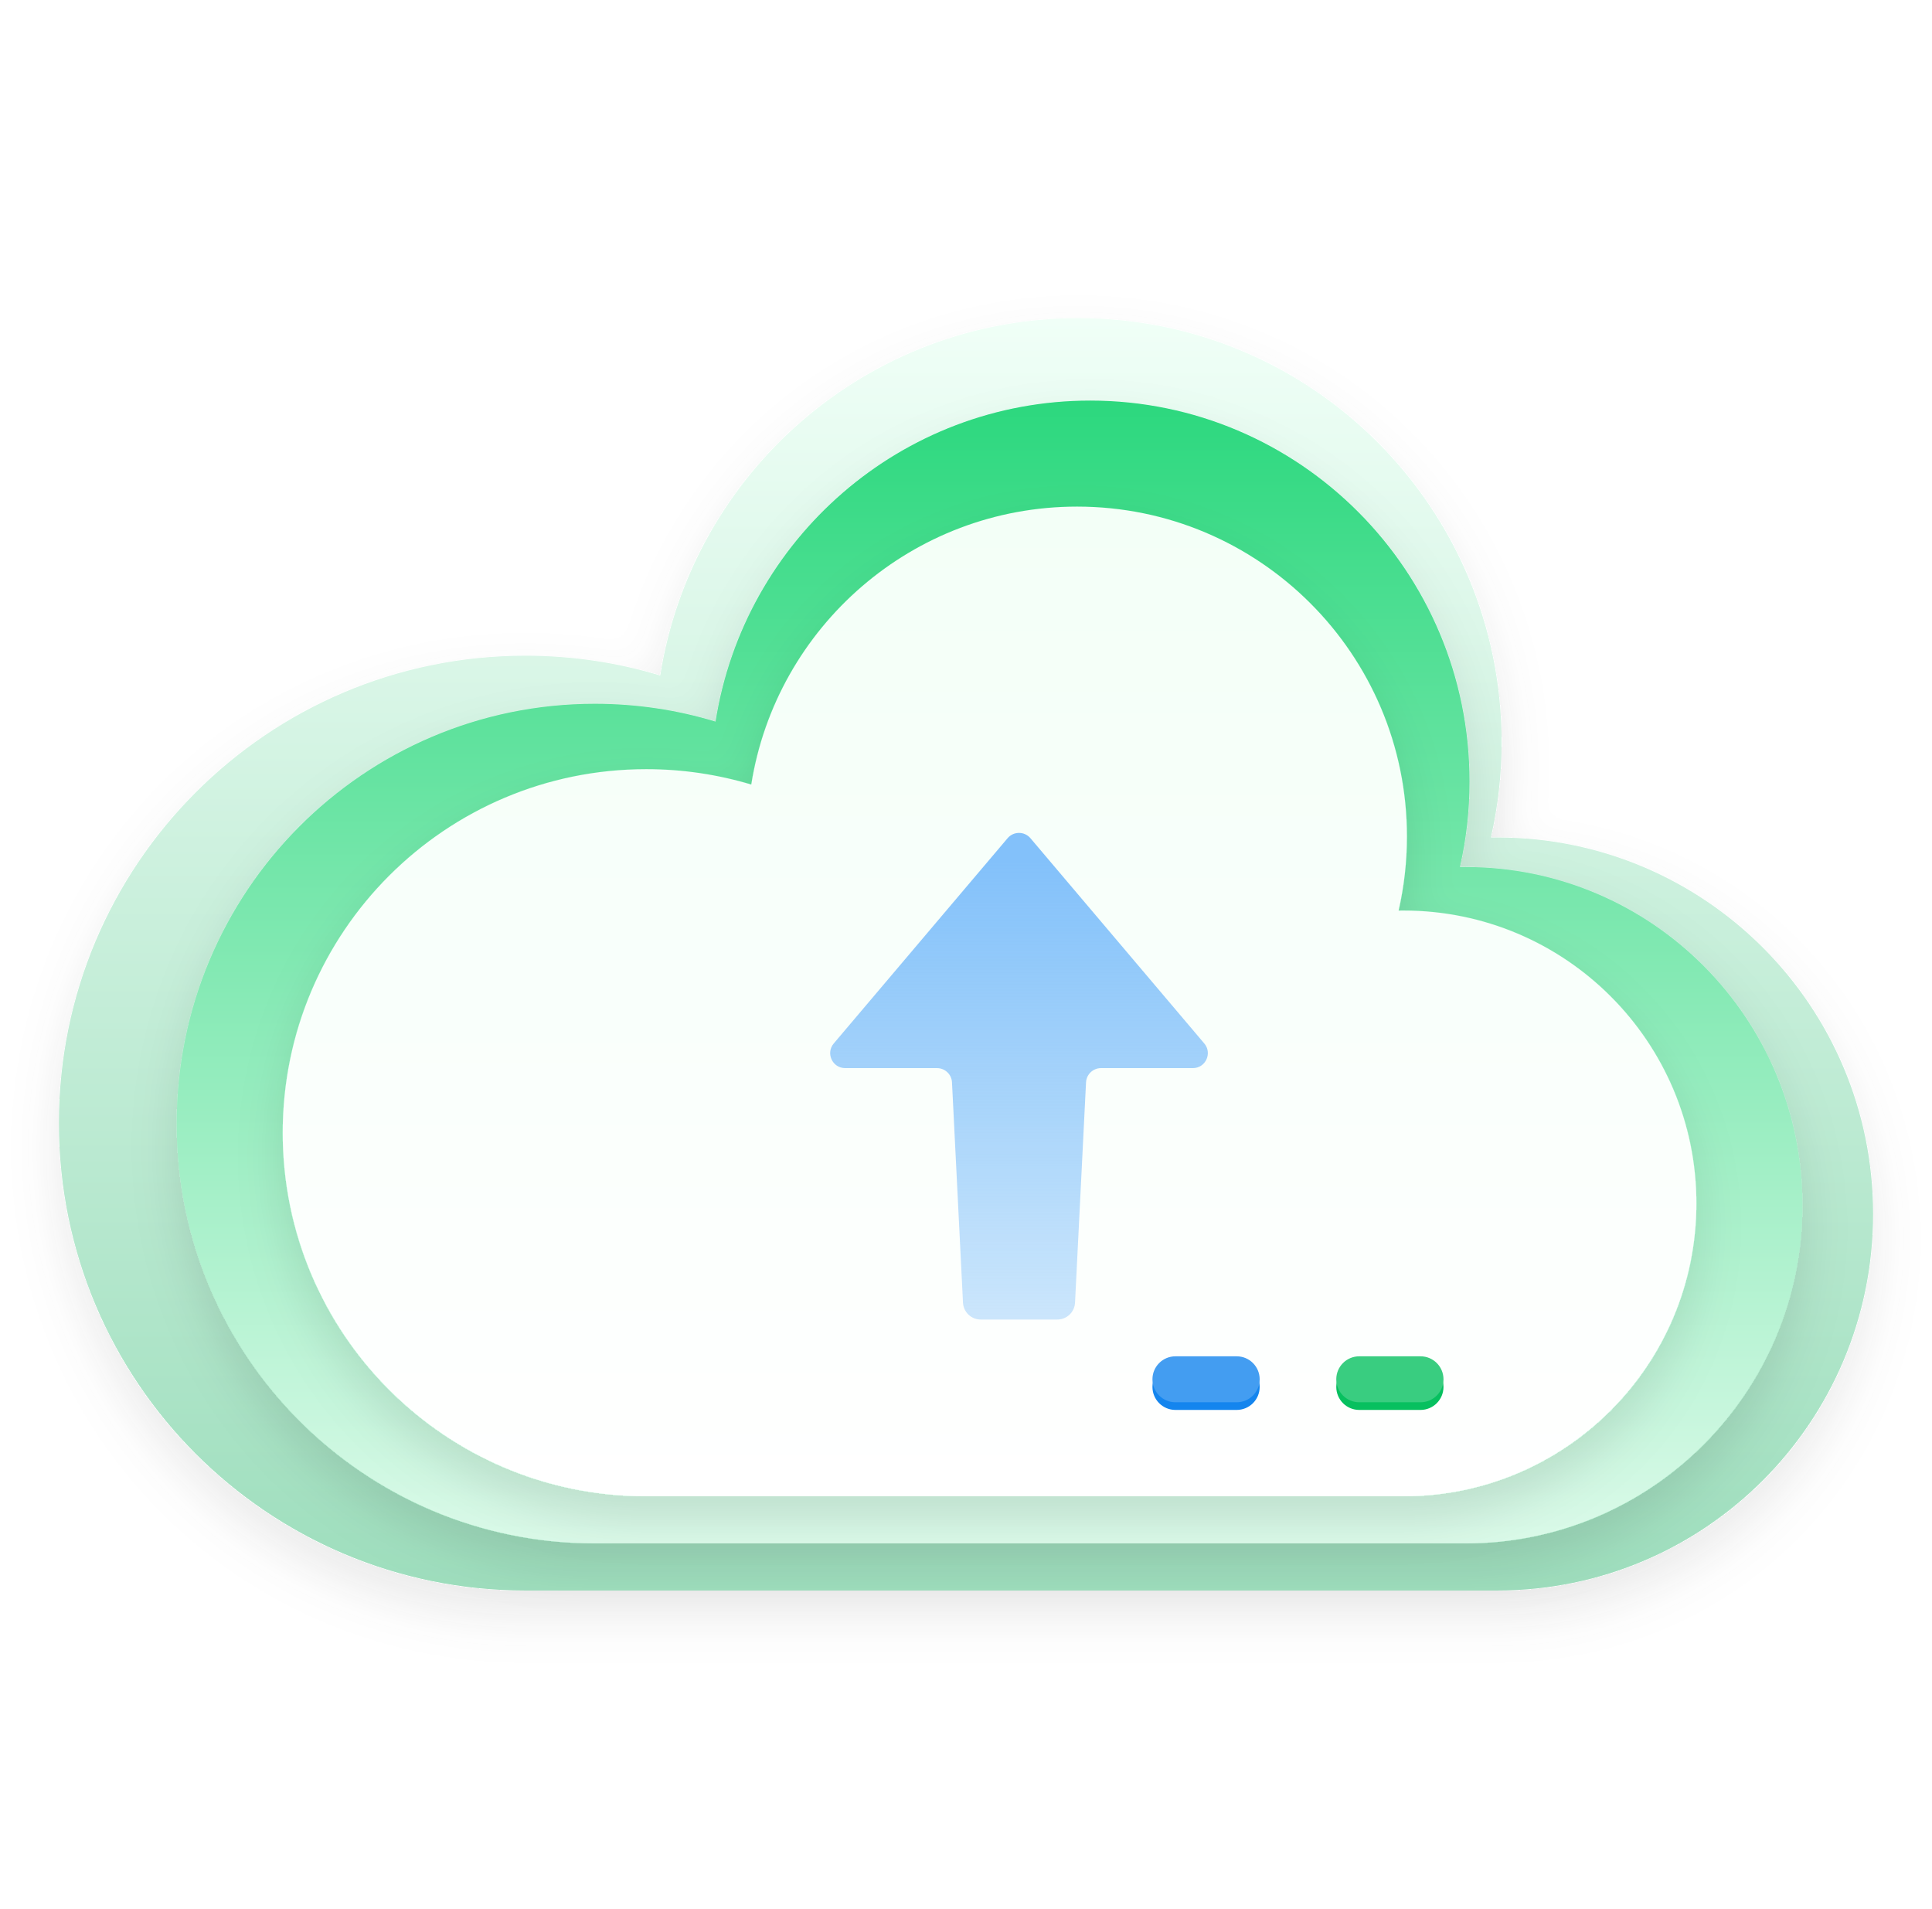
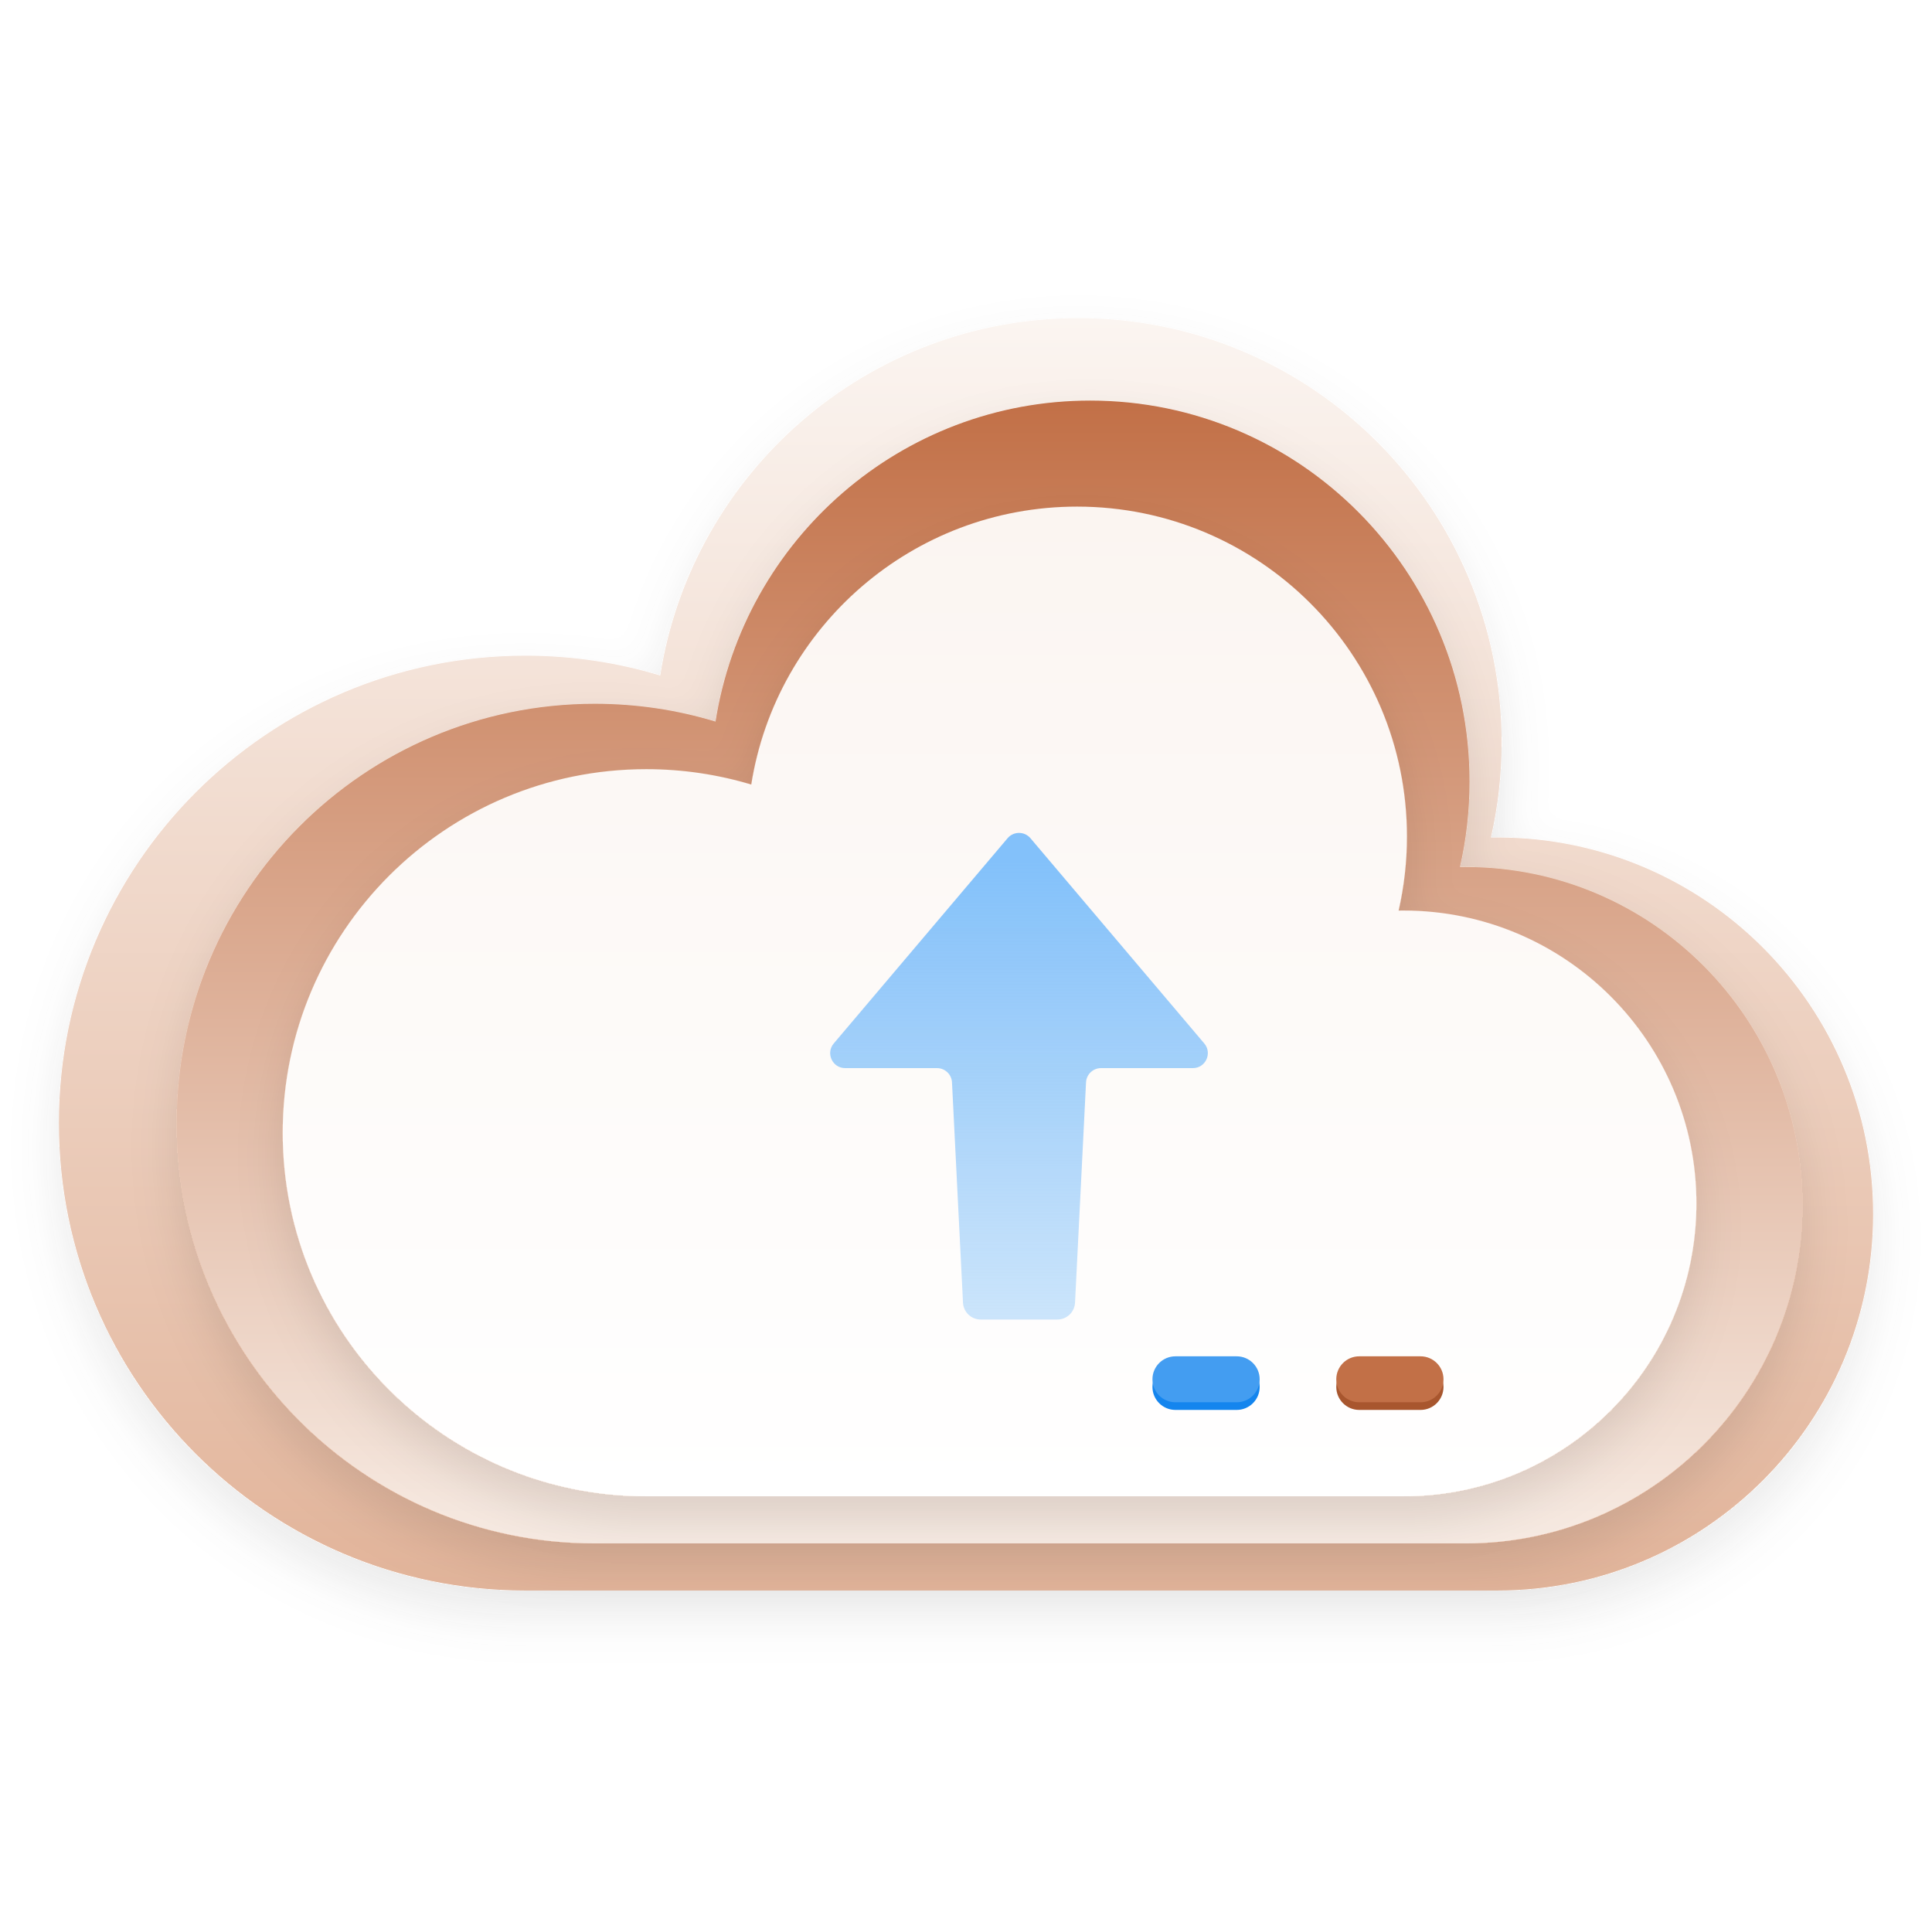
<svg xmlns="http://www.w3.org/2000/svg" width="164" height="162" viewBox="0 0 164 162" fill="none">
  <g filter="url(#filter0_d_6022_51714)">
    <path d="M44.6 135C22.73 135 5 117.238 5 95.326C5 73.415 22.73 55.653 44.6 55.653C48.578 55.653 52.42 56.241 56.043 57.334C58.755 40.144 73.612 27 91.533 27C111.378 27 127.467 43.118 127.467 63C127.467 65.78 127.152 68.487 126.556 71.086C126.737 71.083 126.919 71.082 127.1 71.082C144.718 71.082 159 85.39 159 103.041C159 120.691 144.718 135 127.1 135H44.6Z" fill="url(#paint0_linear_6022_51714)" />
  </g>
  <g filter="url(#filter1_d_6022_51714)">
    <path d="M50.486 131C30.888 131 15 115.047 15 95.367C15 75.688 30.888 59.735 50.486 59.735C54.051 59.735 57.493 60.263 60.739 61.245C63.17 45.805 76.484 34 92.543 34C110.326 34 124.743 48.476 124.743 66.333C124.743 68.831 124.46 71.261 123.927 73.596C124.089 73.593 124.252 73.592 124.414 73.592C140.202 73.592 153 86.443 153 102.296C153 118.149 140.202 131 124.414 131H50.486Z" fill="url(#paint1_linear_6022_51714)" />
  </g>
  <g filter="url(#filter2_d_6022_51714)">
    <path d="M54.857 127C37.815 127 24 113.185 24 96.143C24 79.101 37.815 65.286 54.857 65.286C57.957 65.286 60.951 65.743 63.773 66.594C65.887 53.223 77.464 43 91.429 43C106.892 43 119.429 55.536 119.429 71C119.429 73.162 119.183 75.268 118.719 77.289C118.86 77.287 119.002 77.286 119.143 77.286C132.871 77.286 144 88.415 144 102.143C144 115.871 132.871 127 119.143 127H54.857Z" fill="url(#paint2_linear_6022_51714)" />
  </g>
  <path d="M97.827 117.721C97.827 116.644 98.7 115.771 99.778 115.771H104.978C106.056 115.771 106.929 116.644 106.929 117.721V117.721C106.929 118.799 106.056 119.672 104.978 119.672H99.778C98.7 119.672 97.827 118.799 97.827 117.721V117.721Z" fill="#1485EE" />
-   <path d="M113.431 117.721C113.431 116.644 114.304 115.771 115.381 115.771H120.582C121.659 115.771 122.532 116.644 122.532 117.721V117.721C122.532 118.799 121.659 119.672 120.582 119.672H115.381C114.304 119.672 113.431 118.799 113.431 117.721V117.721Z" fill="#07C05F" />
+   <path d="M113.431 117.721C113.431 116.644 114.304 115.771 115.381 115.771H120.582C121.659 115.771 122.532 116.644 122.532 117.721V117.721C122.532 118.799 121.659 119.672 120.582 119.672H115.381C114.304 119.672 113.431 118.799 113.431 117.721V117.721Z" fill="#A8562E" />
  <rect x="97.827" y="115.121" width="9.102" height="3.901" rx="1.95" fill="#439DF1" />
-   <rect x="113.431" y="115.121" width="9.102" height="3.901" rx="1.95" fill="#39CD80" />
+   <rect x="113.431" y="115.121" width="9.102" height="3.901" rx="1.95" fill="#C27047" />
  <path d="M87.471 71.146L102.226 88.567C102.926 89.393 102.339 90.66 101.256 90.66L93.46 90.66C92.782 90.66 92.223 91.192 92.189 91.869L91.255 110.568C91.215 111.37 90.553 112 89.75 112L83.25 112C82.447 112 81.785 111.37 81.745 110.568L80.811 91.869C80.777 91.192 80.218 90.66 79.54 90.66L71.744 90.66C70.661 90.66 70.073 89.393 70.774 88.567L85.529 71.146C86.037 70.546 86.963 70.546 87.471 71.146Z" fill="url(#paint3_linear_6022_51714)" />
  <defs>
    <filter id="filter0_d_6022_51714" x="0.79" y="24.895" width="162.421" height="116.421" filterUnits="userSpaceOnUse" color-interpolation-filters="sRGB">
      <feFlood flood-opacity="0" result="BackgroundImageFix" />
      <feColorMatrix in="SourceAlpha" type="matrix" values="0 0 0 0 0 0 0 0 0 0 0 0 0 0 0 0 0 0 127 0" result="hardAlpha" />
      <feOffset dy="2.105" />
      <feGaussianBlur stdDeviation="2.105" />
      <feComposite in2="hardAlpha" operator="out" />
      <feColorMatrix type="matrix" values="0 0 0 0 0.193 0 0 0 0 0.193 0 0 0 0 0.193 0 0 0 0.1 0" />
      <feBlend mode="normal" in2="BackgroundImageFix" result="effect1_dropShadow_6022_51714" />
      <feBlend mode="normal" in="SourceGraphic" in2="effect1_dropShadow_6022_51714" result="shape" />
    </filter>
    <filter id="filter1_d_6022_51714" x="11" y="32" width="146" height="105" filterUnits="userSpaceOnUse" color-interpolation-filters="sRGB">
      <feFlood flood-opacity="0" result="BackgroundImageFix" />
      <feColorMatrix in="SourceAlpha" type="matrix" values="0 0 0 0 0 0 0 0 0 0 0 0 0 0 0 0 0 0 127 0" result="hardAlpha" />
      <feOffset dy="2" />
      <feGaussianBlur stdDeviation="2" />
      <feComposite in2="hardAlpha" operator="out" />
      <feColorMatrix type="matrix" values="0 0 0 0 0 0 0 0 0 0 0 0 0 0 0 0 0 0 0.1 0" />
      <feBlend mode="normal" in2="BackgroundImageFix" result="effect1_dropShadow_6022_51714" />
      <feBlend mode="normal" in="SourceGraphic" in2="effect1_dropShadow_6022_51714" result="shape" />
    </filter>
    <filter id="filter2_d_6022_51714" x="20" y="41" width="128" height="92" filterUnits="userSpaceOnUse" color-interpolation-filters="sRGB">
      <feFlood flood-opacity="0" result="BackgroundImageFix" />
      <feColorMatrix in="SourceAlpha" type="matrix" values="0 0 0 0 0 0 0 0 0 0 0 0 0 0 0 0 0 0 127 0" result="hardAlpha" />
      <feOffset dy="2" />
      <feGaussianBlur stdDeviation="2" />
      <feComposite in2="hardAlpha" operator="out" />
      <feColorMatrix type="matrix" values="0 0 0 0 0 0 0 0 0 0 0 0 0 0 0 0 0 0 0.1 0" />
      <feBlend mode="normal" in2="BackgroundImageFix" result="effect1_dropShadow_6022_51714" />
      <feBlend mode="normal" in="SourceGraphic" in2="effect1_dropShadow_6022_51714" result="shape" />
    </filter>
    <linearGradient id="paint0_linear_6022_51714" x1="82" y1="27" x2="82" y2="134.714" gradientUnits="userSpaceOnUse">
-       <stop stop-color="#F0FFF7" />
-       <stop offset="1" stop-color="#9EDEBD" />
+       <stop stop-color="#FBF5F1" />
+       <stop offset="1" stop-color="#E2B49A" />
    </linearGradient>
    <linearGradient id="paint1_linear_6022_51714" x1="84" y1="131" x2="84" y2="34" gradientUnits="userSpaceOnUse">
-       <stop stop-color="#DBFAE9" />
-       <stop offset="1" stop-color="#2CD87E" />
+       <stop stop-color="#F7EBE3" />
+       <stop offset="1" stop-color="#C27047" />
    </linearGradient>
    <linearGradient id="paint2_linear_6022_51714" x1="84" y1="43" x2="84" y2="127" gradientUnits="userSpaceOnUse">
-       <stop stop-color="#F3FFF7" />
+       <stop stop-color="#FBF5F1" />
      <stop offset="1" stop-color="white" />
    </linearGradient>
    <linearGradient id="paint3_linear_6022_51714" x1="86.5" y1="73.169" x2="86.5" y2="138.762" gradientUnits="userSpaceOnUse">
      <stop stop-color="#83C1FA" />
      <stop offset="1" stop-color="#83C1FA" stop-opacity="0" />
    </linearGradient>
  </defs>
</svg>
